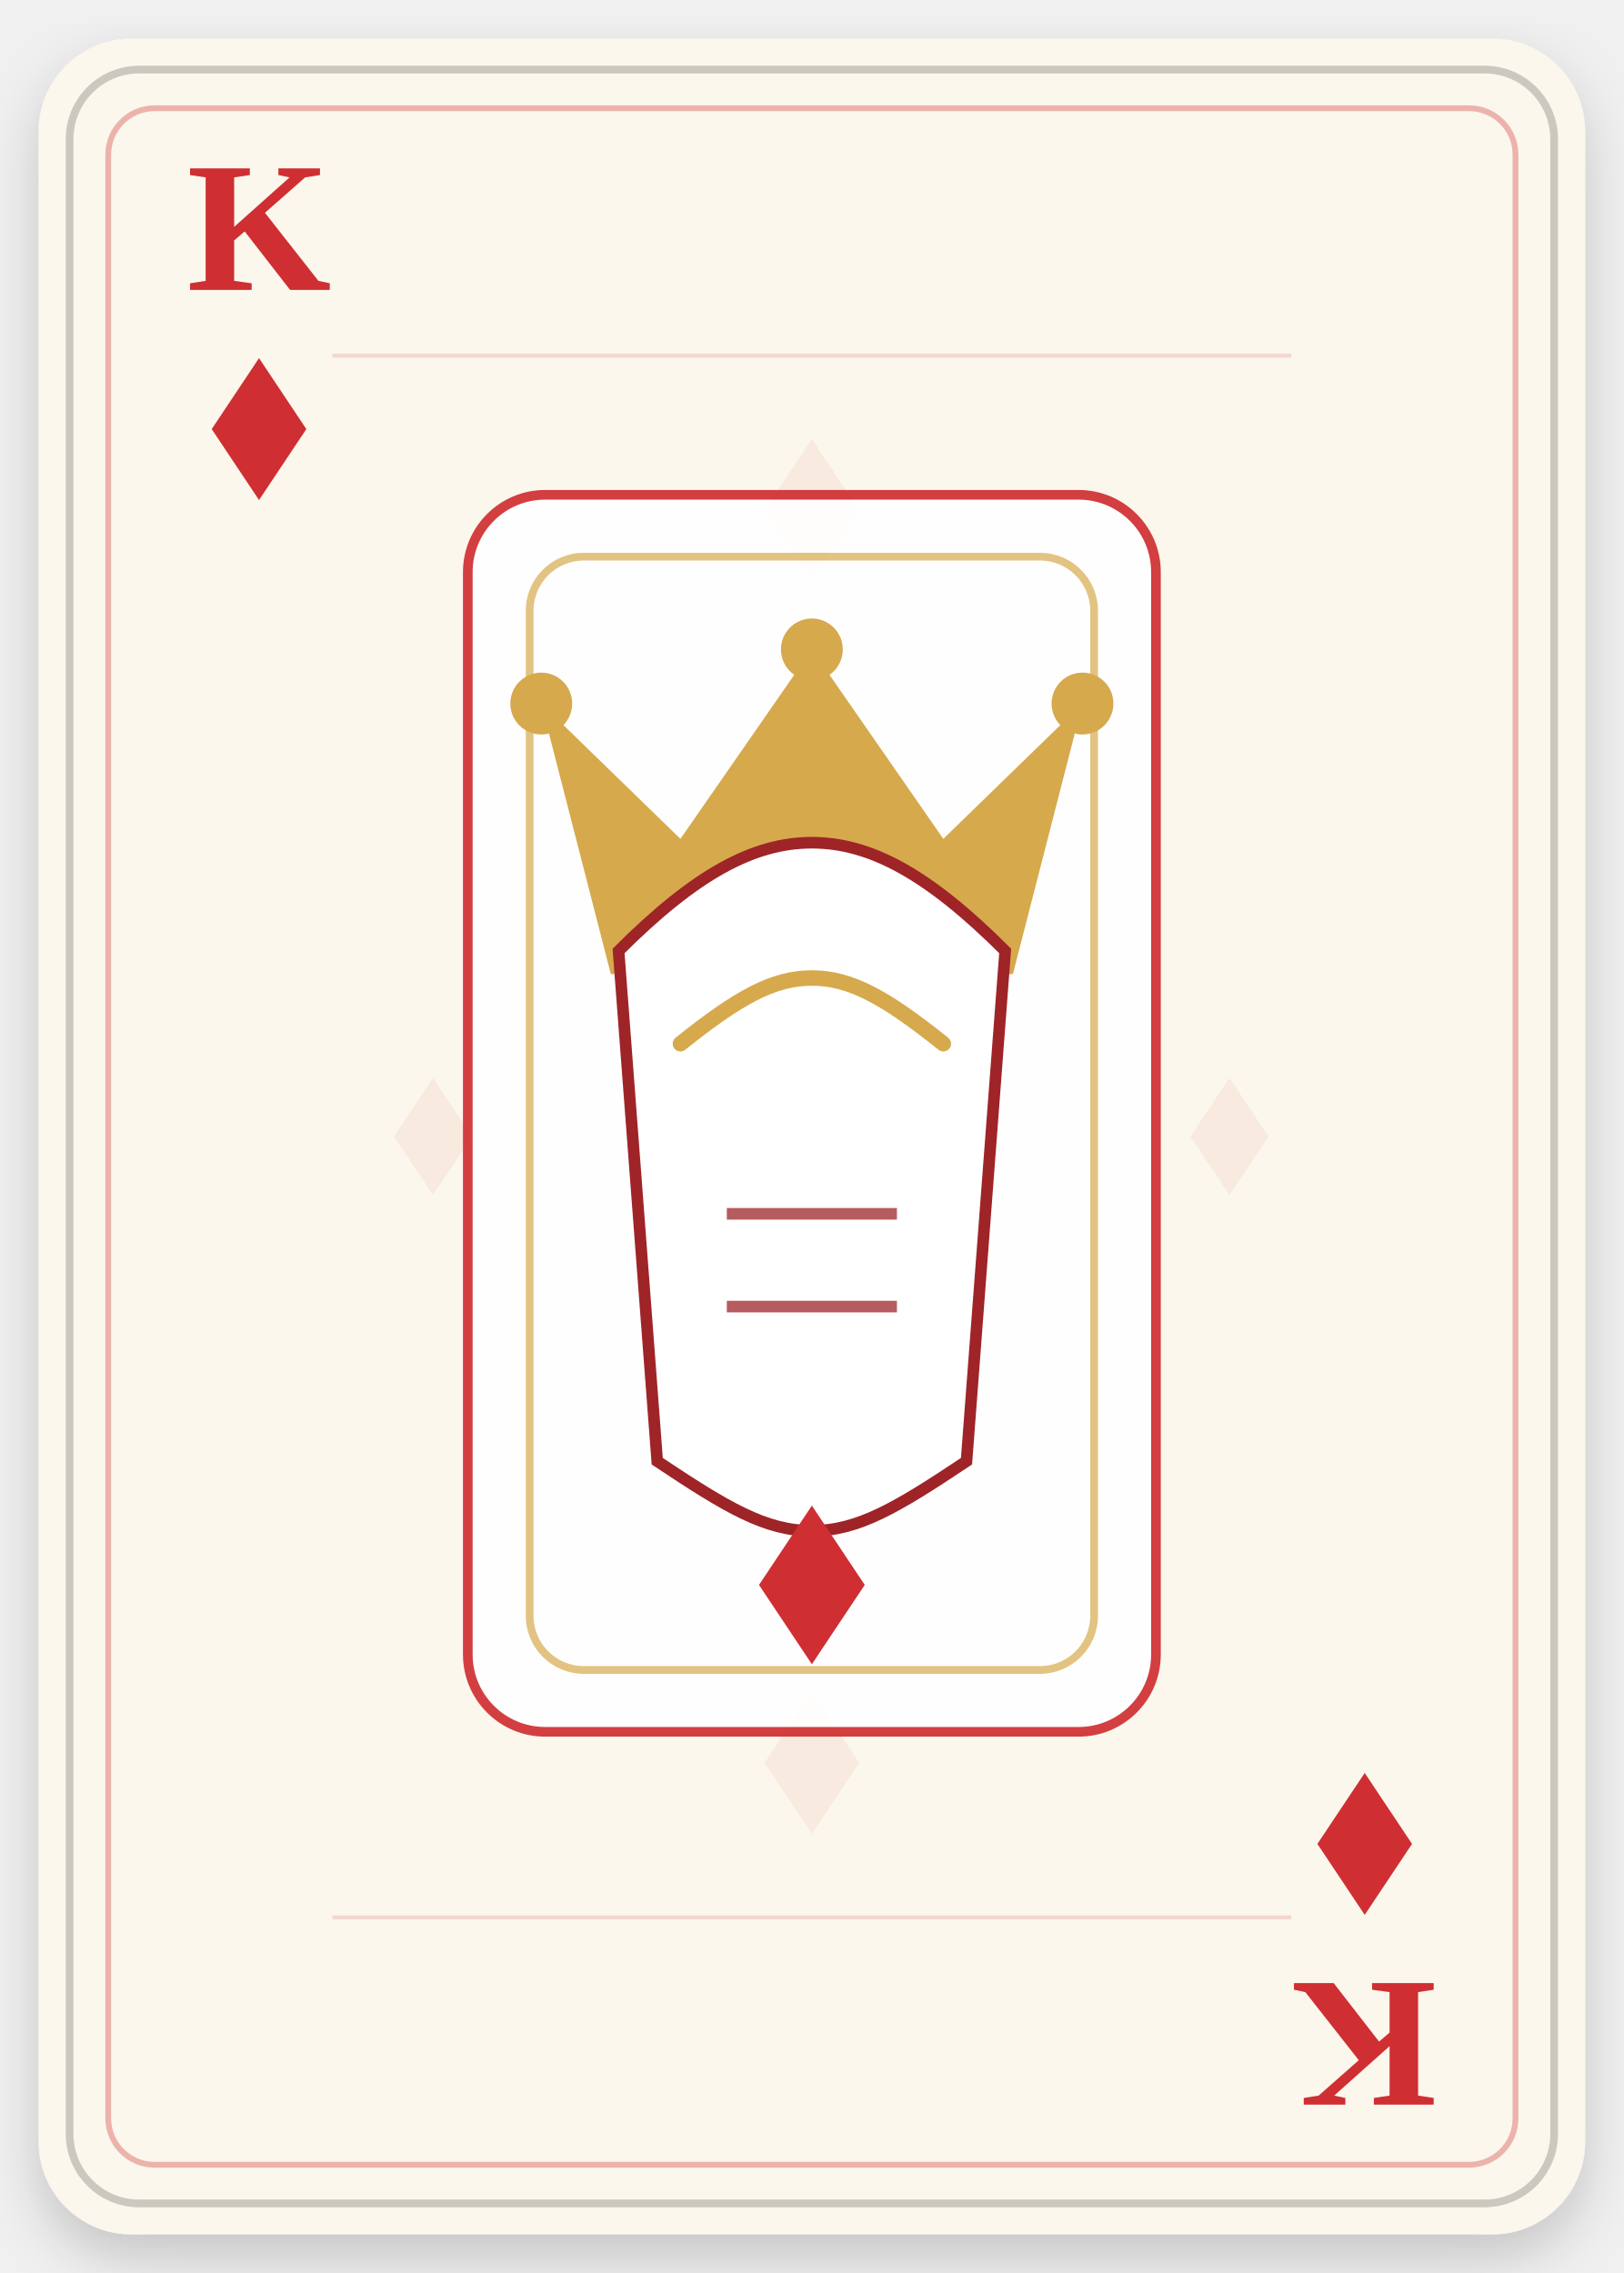
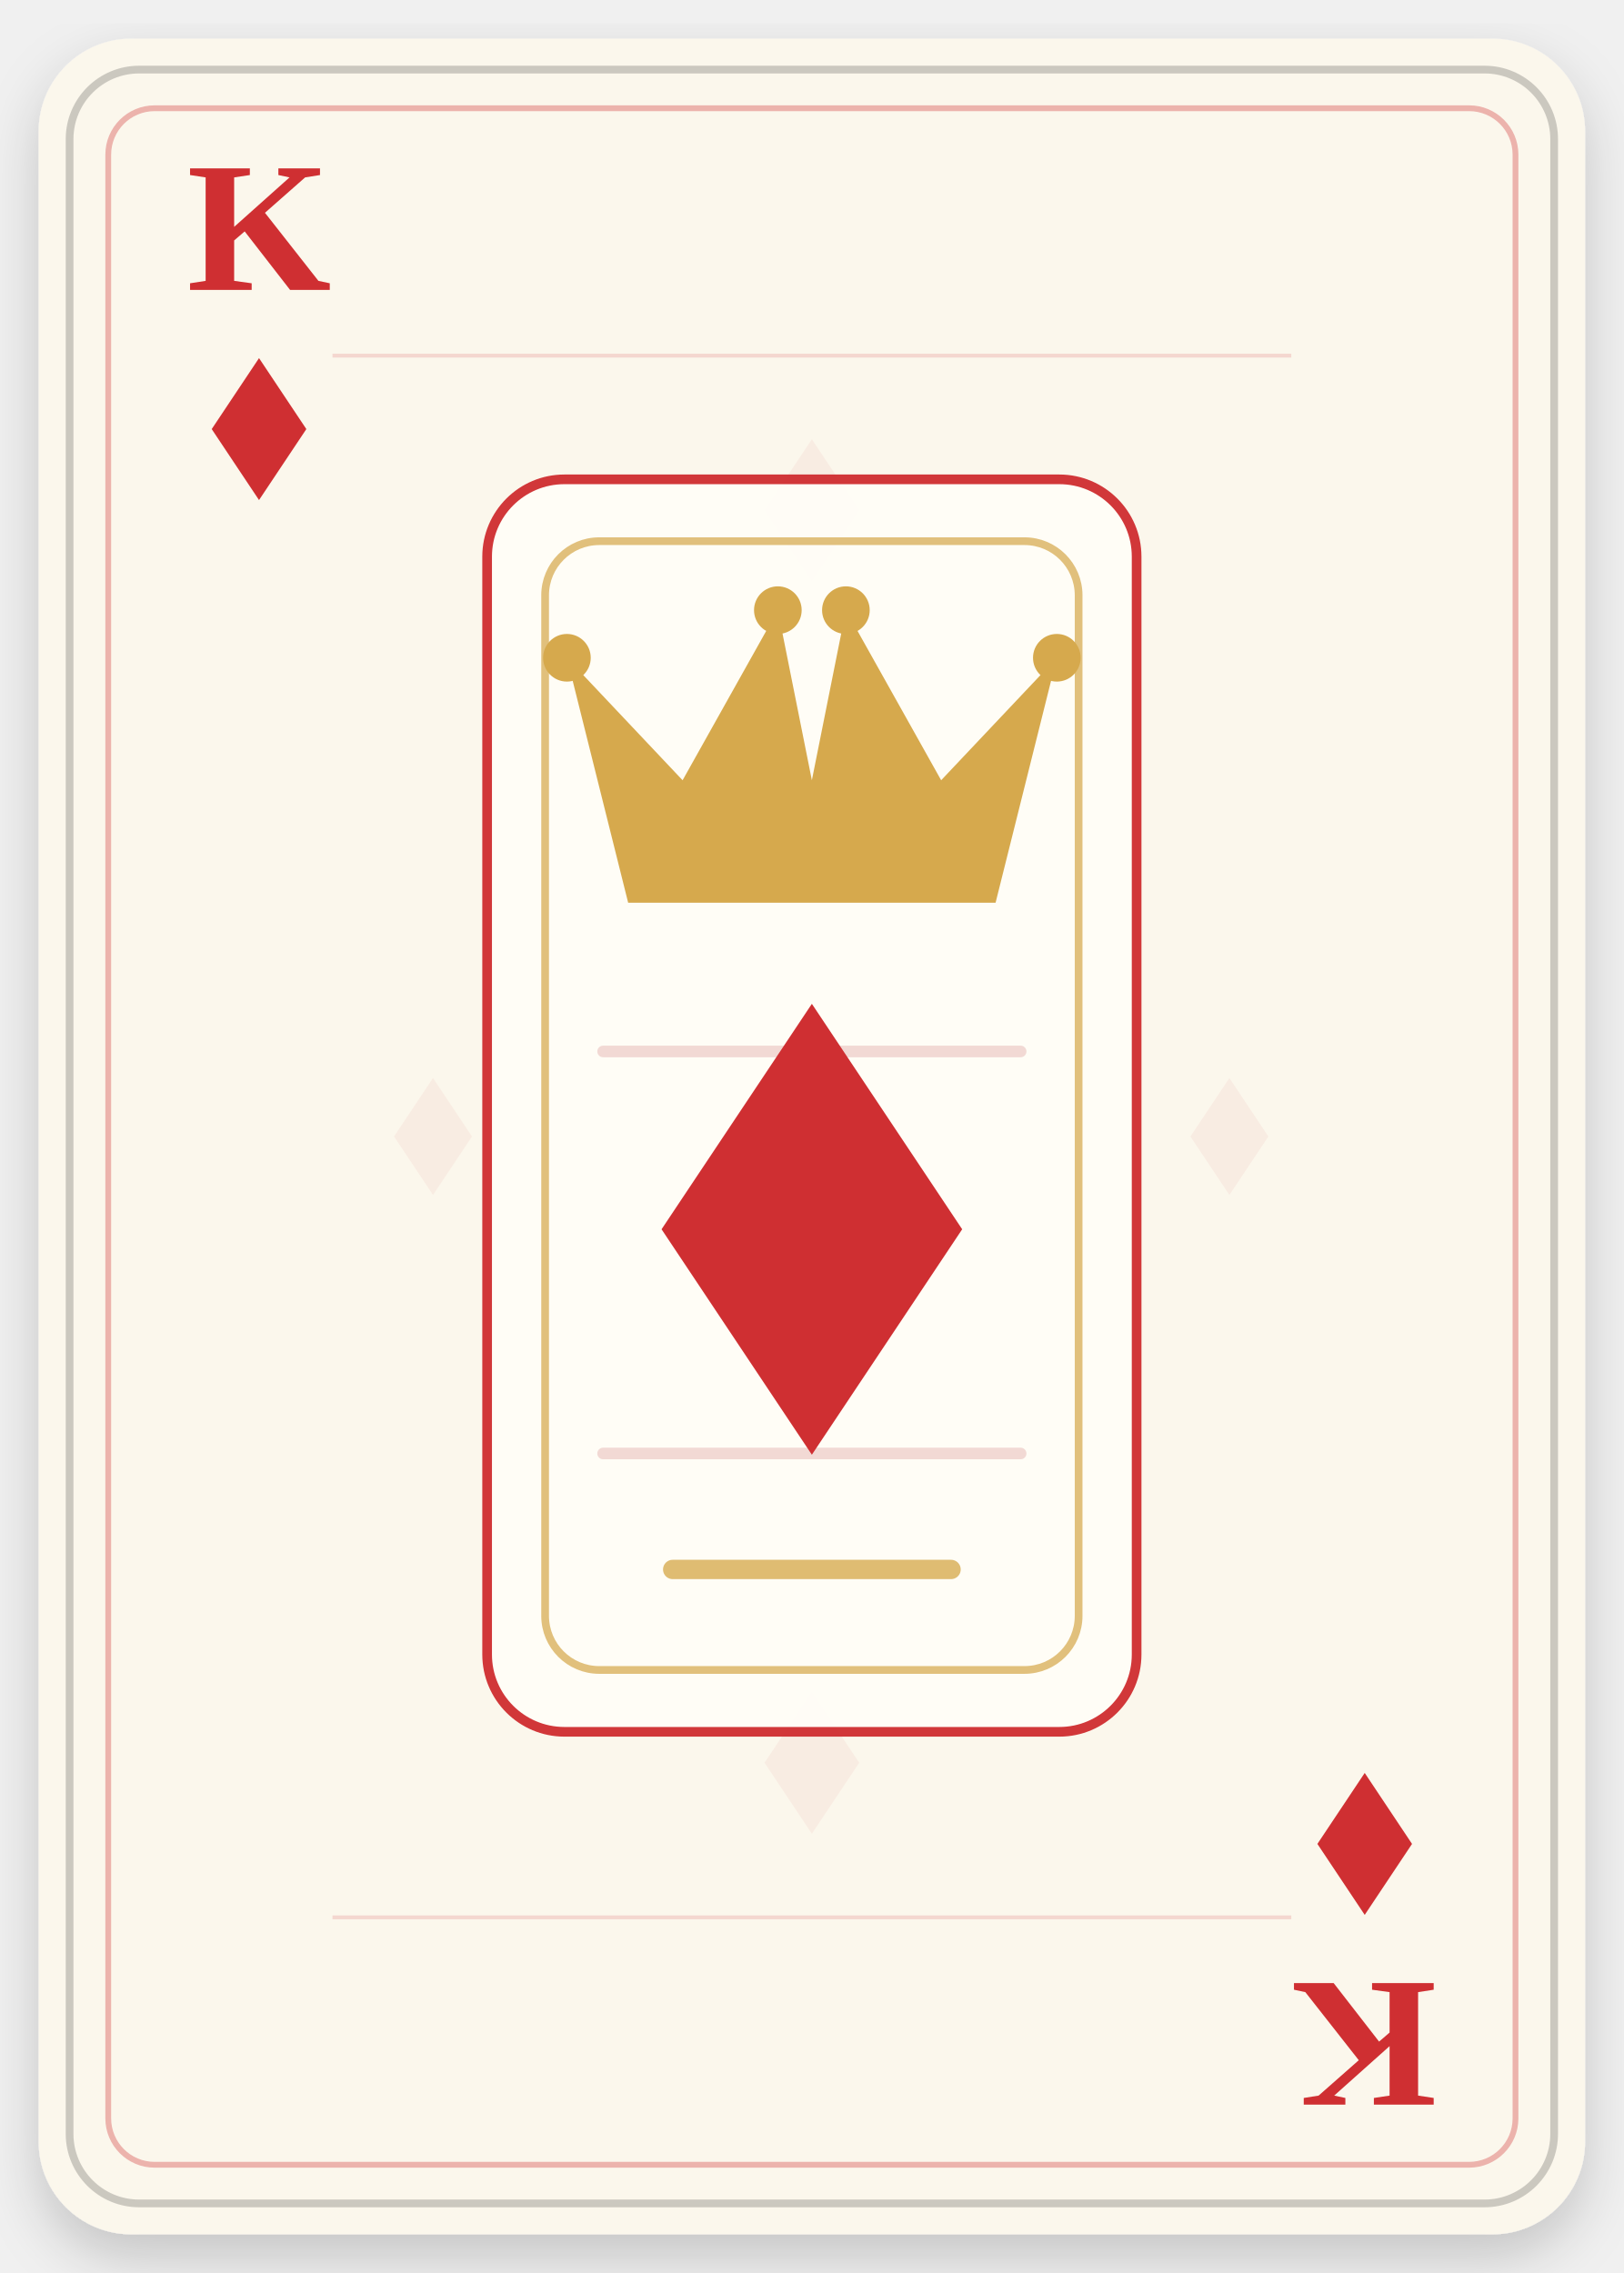
<svg xmlns="http://www.w3.org/2000/svg" width="420" height="588" viewBox="0 0 420 588">
  <defs>
    <filter id="shadow" x="-20%" y="-20%" width="140%" height="140%">
      <feDropShadow dx="0" dy="6" stdDeviation="7" flood-color="#000000" flood-opacity="0.18" />
    </filter>
    <style>
      .rank { font-family: Georgia, 'Times New Roman', serif; font-size: 48px; font-weight: 800; }
-       .micro { font-family: Inter, Arial, sans-serif; font-size: 12px; letter-spacing: 0; font-weight: 700; }
    </style>
  </defs>
  <rect x="10" y="10" width="400" height="568" rx="24" fill="#fbf7ec" filter="url(#shadow)" />
  <rect x="18" y="18" width="384" height="552" rx="18" fill="none" stroke="#222222" stroke-width="2" opacity="0.22" />
  <rect x="28" y="28" width="364" height="532" rx="12" fill="none" stroke="#cf2f32" stroke-width="1.5" opacity="0.34" />
  <path d="M86 92 H334 M86 496 H334" stroke="#cf2f32" stroke-width="1" opacity="0.16" />
  <g transform="translate(67 75) rotate(0)" fill="#cf2f32">
    <text x="0" y="0" text-anchor="middle" class="rank">K</text>
    <g transform="translate(0 36) scale(0.34)">
      <path d="M0 -54 L36 0 L0 54 L-36 0 Z" />
    </g>
  </g>
  <g transform="translate(353 513) rotate(180)" fill="#cf2f32">
    <text x="0" y="0" text-anchor="middle" class="rank">K</text>
    <g transform="translate(0 36) scale(0.34)">
      <path d="M0 -54 L36 0 L0 54 L-36 0 Z" />
    </g>
  </g>
-   <g opacity="0.07" fill="#cf2f32">
-     <g transform="translate(210 132) rotate(0) scale(0.34)" fill="#cf2f32">
-       <path d="M0 -54 L36 0 L0 54 L-36 0 Z" />
-     </g>
-     <g transform="translate(112 294) rotate(0) scale(0.28)" fill="#cf2f32">
-       <path d="M0 -54 L36 0 L0 54 L-36 0 Z" />
-     </g>
-     <g transform="translate(318 294) rotate(0) scale(0.28)" fill="#cf2f32">
-       <path d="M0 -54 L36 0 L0 54 L-36 0 Z" />
-     </g>
-     <g transform="translate(210 456) rotate(180) scale(0.34)" fill="#cf2f32">
-       <path d="M0 -54 L36 0 L0 54 L-36 0 Z" />
-     </g>
-   </g>
-   <rect x="121" y="128" width="178" height="320" rx="20" fill="#ffffff" stroke="#cf2f32" stroke-width="2.5" opacity="0.92" />
-   <rect x="137" y="144" width="146" height="288" rx="14" fill="none" stroke="#d6a94d" stroke-width="2" opacity="0.7" />
-   <g transform="translate(210 202) scale(1)" fill="#d6a94d">
-     <path d="M-70 -20 L-34 15 L0 -34 L34 15 L70 -20 L52 50 H-52 Z" />
-     <circle cx="-70" cy="-20" r="8" />
-     <circle cx="0" cy="-34" r="8" />
-     <circle cx="70" cy="-20" r="8" />
-   </g>
-   <path d="M160 246 C180 226 195 218 210 218 C225 218 240 226 260 246 L250 378 C232 390 222 396 210 396 C198 396 188 390 170 378 Z" fill="#ffffff" stroke="#9e2428" stroke-width="3" />
-   <path d="M176 270 C191 258 200 253 210 253 C220 253 229 258 244 270" fill="none" stroke="#d6a94d" stroke-width="4" stroke-linecap="round" />
-   <path d="M188 314 H232 M188 338 H232" stroke="#9e2428" stroke-width="3" opacity="0.75" />
-   <g transform="translate(210 410) scale(0.38)" fill="#cf2f32">
+   <g transform="translate(210 132) rotate(0) scale(0.34)" fill="#cf2f32" opacity="0.055">
    <path d="M0 -54 L36 0 L0 54 L-36 0 Z" />
  </g>
+   <g transform="translate(112 294) rotate(0) scale(0.28)" fill="#cf2f32" opacity="0.055">
+     <path d="M0 -54 L36 0 L0 54 L-36 0 Z" />
+   </g>
+   <g transform="translate(318 294) rotate(0) scale(0.28)" fill="#cf2f32" opacity="0.055">
+     <path d="M0 -54 L36 0 L0 54 L-36 0 Z" />
+   </g>
+   <g transform="translate(210 456) rotate(180) scale(0.34)" fill="#cf2f32" opacity="0.055">
+     <path d="M0 -54 L36 0 L0 54 L-36 0 Z" />
+   </g>
+   <rect x="126" y="124" width="168" height="324" rx="20" fill="#fffdf7" stroke="#cf2f32" stroke-width="2.5" opacity="0.96" />
+   <rect x="141" y="140" width="138" height="292" rx="14" fill="none" stroke="#d6a94d" stroke-width="2" opacity="0.72" />
+   <path d="M156 272 H264 M156 376 H264" stroke="#f2d9d4" stroke-width="3" stroke-linecap="round" />
+   <g transform="translate(210 186) scale(0.88)" fill="#d6a94d">
+     <path d="M-72 -18 L-38 18 L-10 -32 L0 18 L10 -32 L38 18 L72 -18 L54 54 H-54 Z" />
+     <circle cx="-72" cy="-18" r="7" />
+     <circle cx="-10" cy="-32" r="7" />
+     <circle cx="10" cy="-32" r="7" />
+     <circle cx="72" cy="-18" r="7" />
+   </g>
+   <g transform="translate(210 318) scale(1.08)" fill="#cf2f32">
+     <path d="M0 -54 L36 0 L0 54 L-36 0 Z" />
+   </g>
+   <path d="M174 406 H246" stroke="#d6a94d" stroke-width="5" stroke-linecap="round" opacity="0.78" />
</svg>
